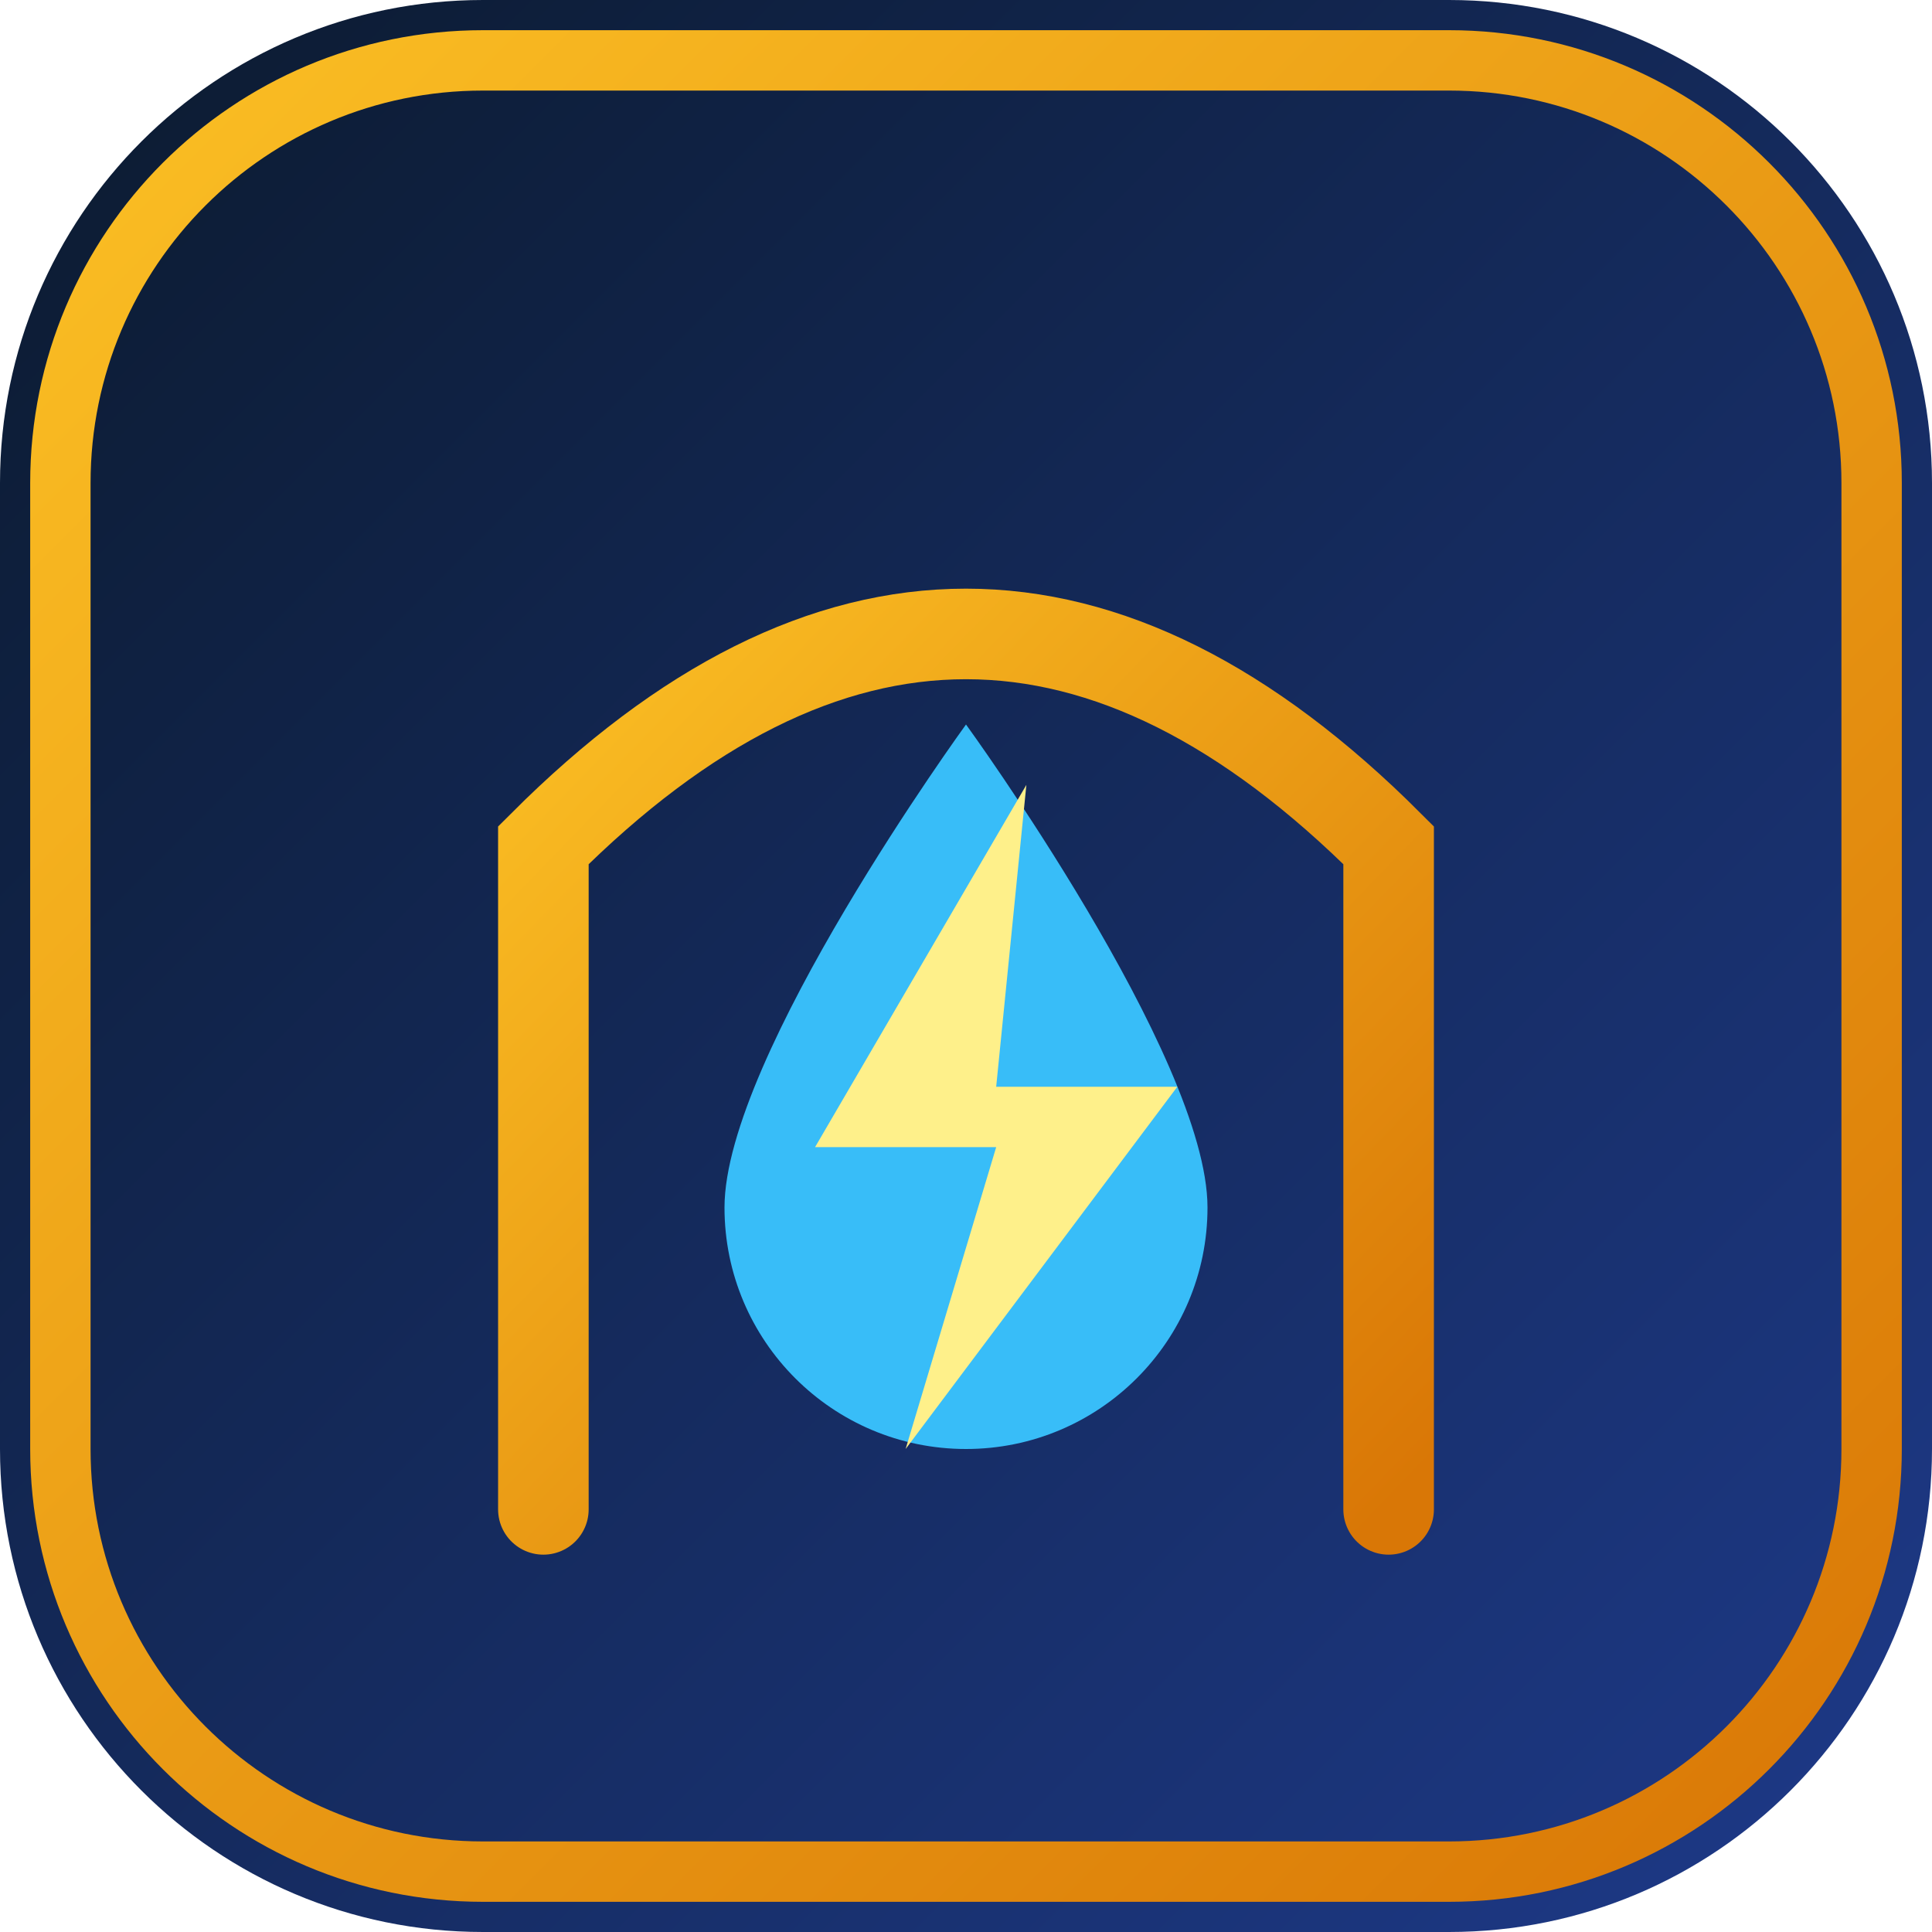
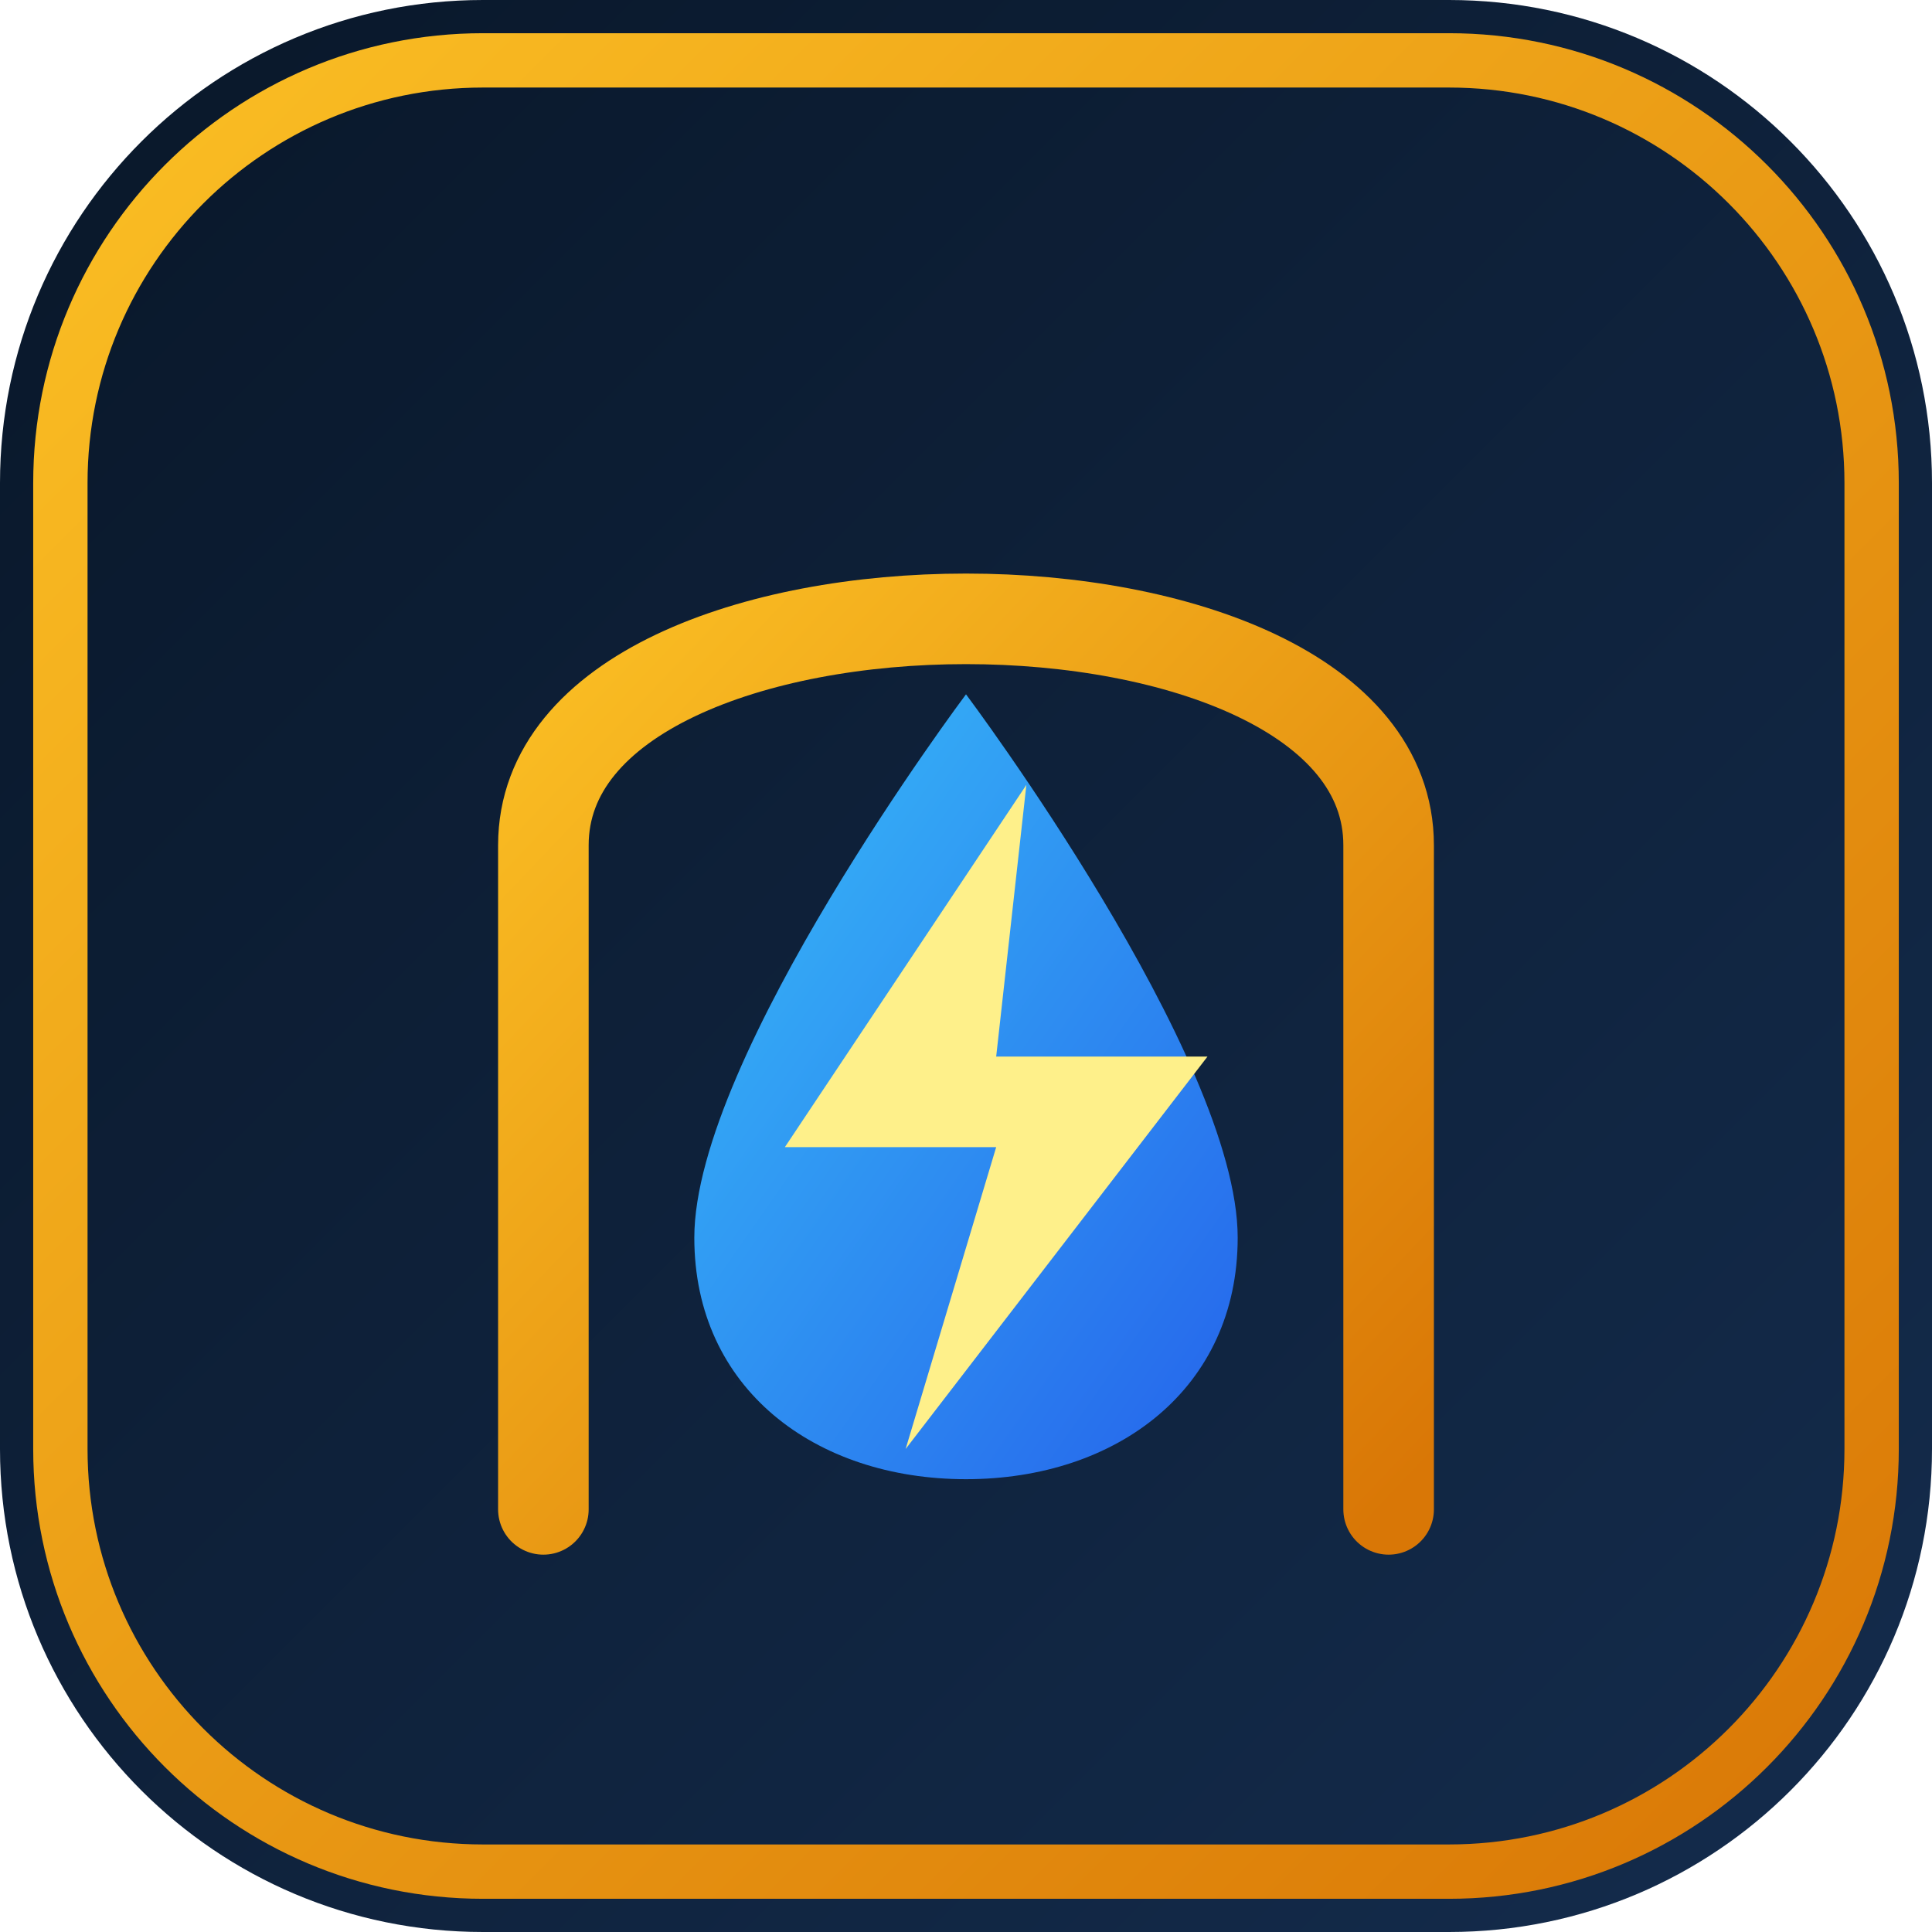
- <svg xmlns="http://www.w3.org/2000/svg" viewBox="0 0 64 64">
+ <svg xmlns="http://www.w3.org/2000/svg" viewBox="0 0 64 64" width="64" height="64">
  <defs>
-     <linearGradient id="favBg" x1="0%" y1="0%" x2="100%" y2="100%">
-       <stop offset="0%" stop-color="#0b1a2e" />
-       <stop offset="100%" stop-color="#1e3a8a" />
+     <linearGradient id="favShield" x1="0%" y1="0%" x2="100%" y2="100%">
+       <stop offset="0%" stop-color="#091729" />
+       <stop offset="100%" stop-color="#142c4d" />
    </linearGradient>
    <linearGradient id="favGold" x1="0%" y1="0%" x2="100%" y2="100%">
      <stop offset="0%" stop-color="#fbbf24" />
      <stop offset="100%" stop-color="#d97706" />
    </linearGradient>
+     <linearGradient id="favCyan" x1="0%" y1="0%" x2="100%" y2="100%">
+       <stop offset="0%" stop-color="#38bdf8" />
+       <stop offset="100%" stop-color="#2563eb" />
+     </linearGradient>
  </defs>
-   <rect width="64" height="64" rx="16" fill="url(#favBg)" />
-   <rect x="2" y="2" width="60" height="60" rx="14" fill="none" stroke="url(#favGold)" stroke-width="2" />
-   <path d="M18 50 V28 Q32 14 46 28 V50" fill="none" stroke="url(#favGold)" stroke-width="3" stroke-linecap="round" />
-   <path d="M32 24 C32 24 24 35 24 40 A8 8 0 0 0 40 40 C40 35 32 24 32 24 Z" fill="#38bdf8" />
-   <polygon points="34,26 27,38 33,38 30,48 39,36 33,36" fill="#fef08a" />
+   <rect width="64" height="64" rx="16" fill="url(#favShield)" />
+   <rect x="2" y="2" width="60" height="60" rx="14" fill="none" stroke="url(#favGold)" stroke-width="1.8" />
+   <path d="M 18 50 L 18 28 C 18 18, 46 18, 46 28 L 46 50" fill="none" stroke="url(#favGold)" stroke-width="3" stroke-linecap="round" />
+   <path d="M 32 23 C 32 23, 23 35, 23 41 C 23 46, 27 49, 32 49 C 37 49, 41 46, 41 41 C 41 35, 32 23, 32 23 Z" fill="url(#favCyan)" />
+   <polygon points="34,26 26,38 33,38 30,48 40,35 33,35" fill="#fef08a" />
</svg>
